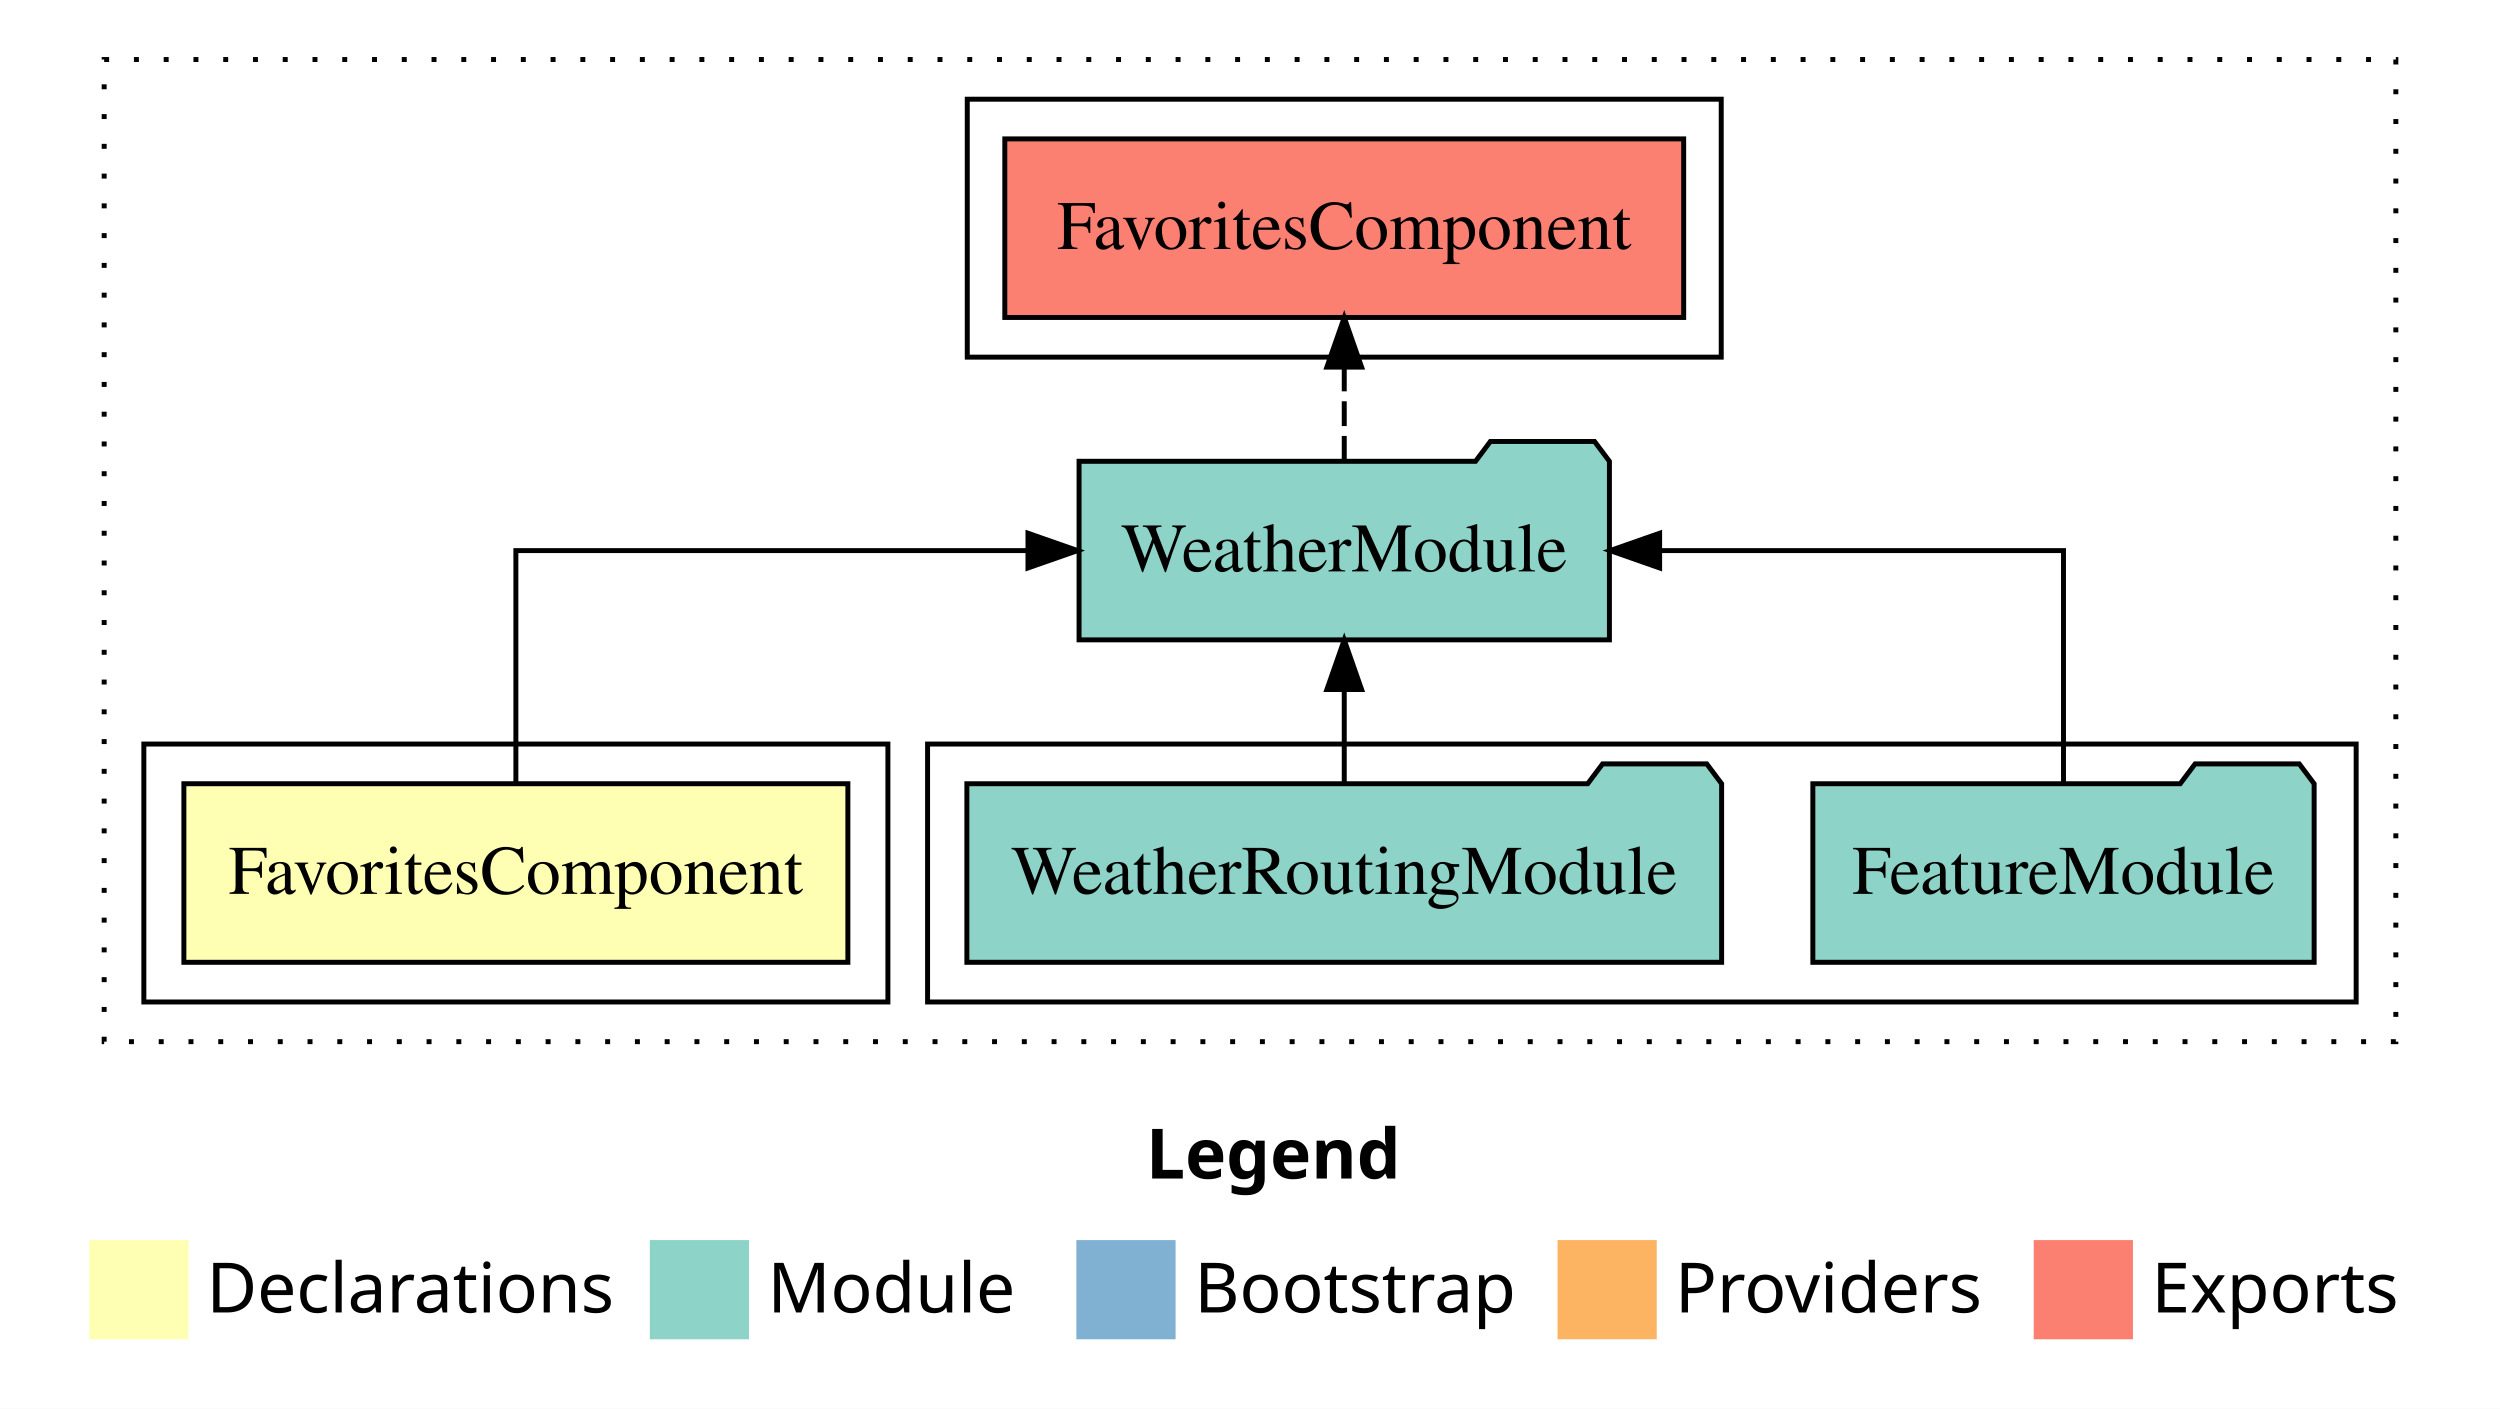
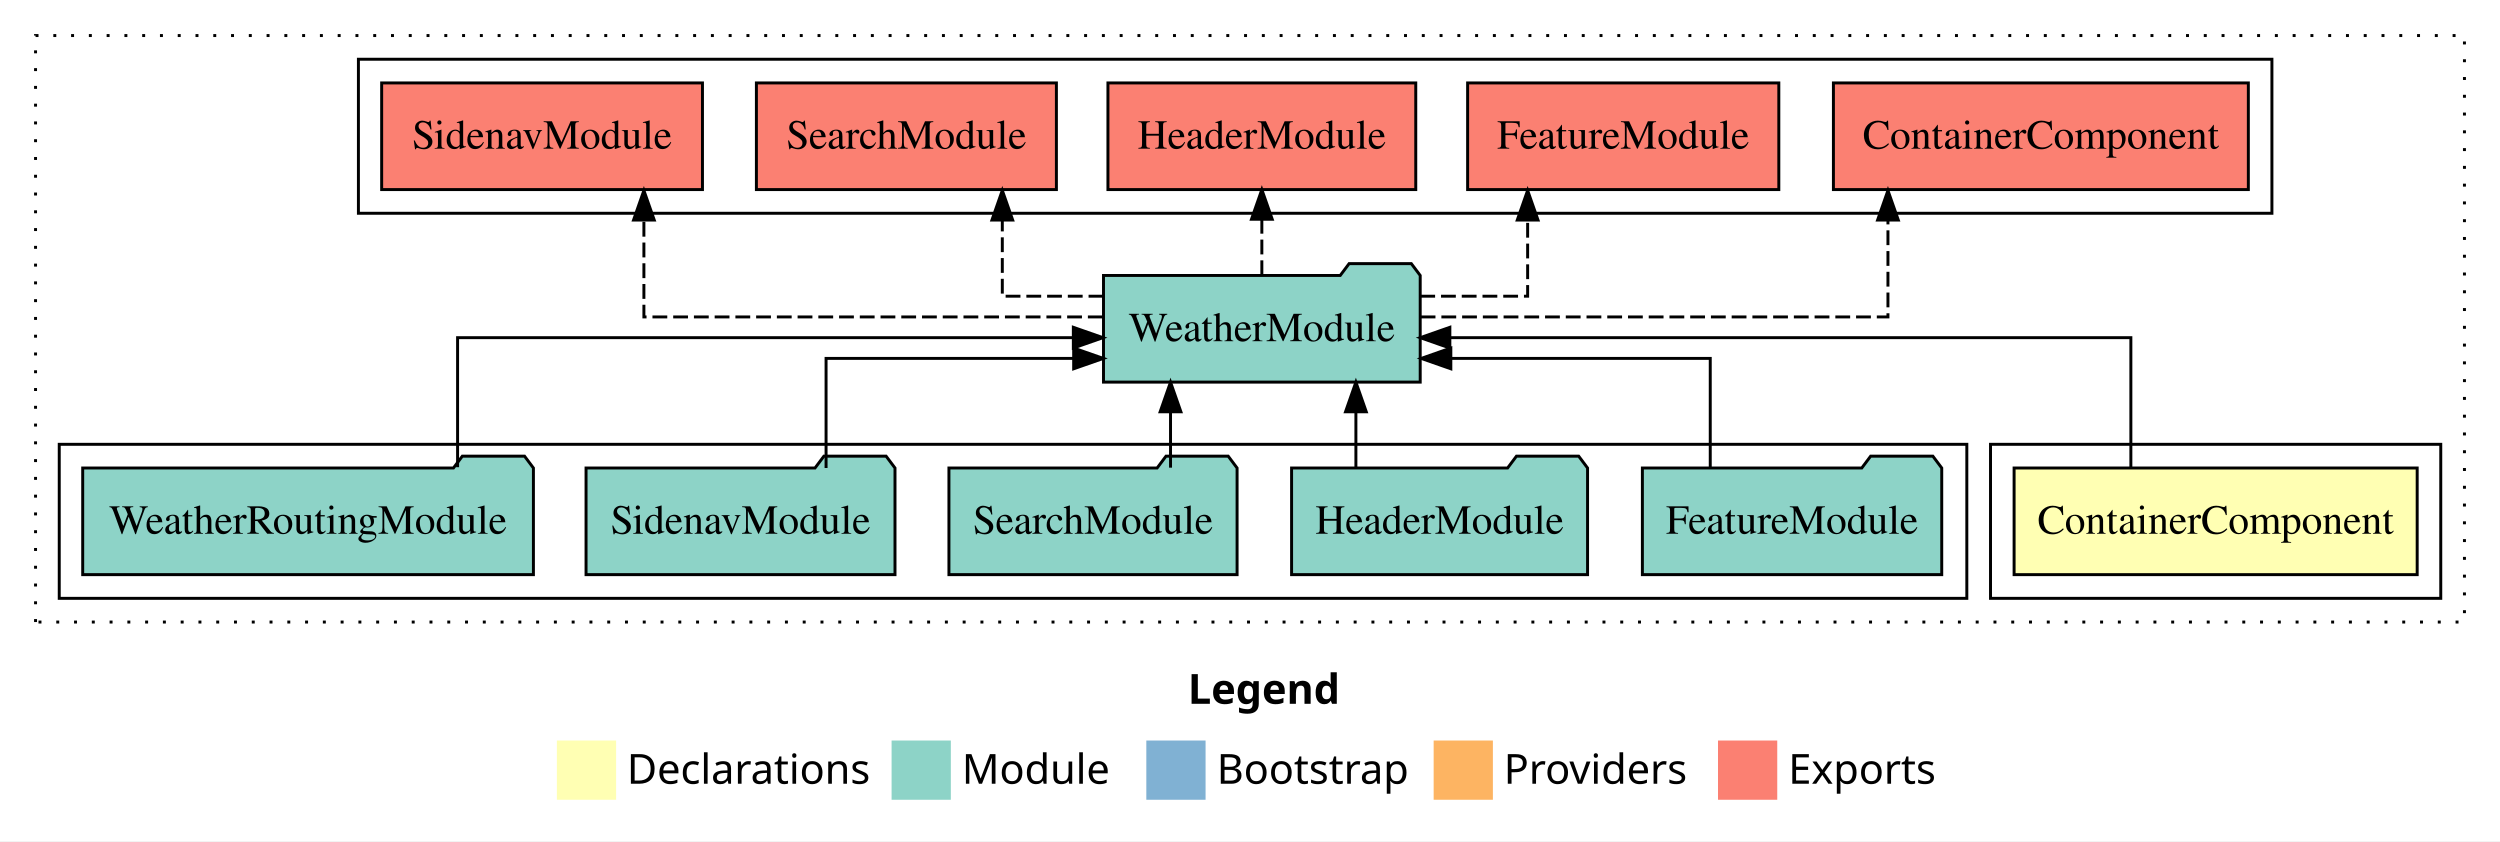
- <svg xmlns="http://www.w3.org/2000/svg" width="504pt" height="284pt" viewBox="0.00 0.00 504.00 284.00">
+ <svg xmlns="http://www.w3.org/2000/svg" width="844pt" height="284pt" viewBox="0.00 0.00 844.00 284.00">
  <g id="graph0" class="graph" transform="scale(1 1) rotate(0) translate(4 280)">
-     <polygon fill="white" stroke="transparent" points="-4,4 -4,-280 500,-280 500,4 -4,4" />
-     <text text-anchor="start" x="227.01" y="-42.4" font-family="sans-serif" font-weight="bold" font-size="14.00">Legend</text>
-     <polygon fill="#ffffb3" stroke="transparent" points="14,-10 14,-30 34,-30 34,-10 14,-10" />
-     <text text-anchor="start" x="37.63" y="-15.4" font-family="sans-serif" font-size="14.00">  Declarations</text>
-     <polygon fill="#8dd3c7" stroke="transparent" points="127,-10 127,-30 147,-30 147,-10 127,-10" />
-     <text text-anchor="start" x="150.73" y="-15.4" font-family="sans-serif" font-size="14.00">  Module</text>
-     <polygon fill="#80b1d3" stroke="transparent" points="213,-10 213,-30 233,-30 233,-10 213,-10" />
-     <text text-anchor="start" x="236.78" y="-15.4" font-family="sans-serif" font-size="14.00">  Bootstrap</text>
-     <polygon fill="#fdb462" stroke="transparent" points="310,-10 310,-30 330,-30 330,-10 310,-10" />
-     <text text-anchor="start" x="333.67" y="-15.4" font-family="sans-serif" font-size="14.00">  Providers</text>
-     <polygon fill="#fb8072" stroke="transparent" points="406,-10 406,-30 426,-30 426,-10 406,-10" />
-     <text text-anchor="start" x="429.73" y="-15.4" font-family="sans-serif" font-size="14.00">  Exports</text>
+     <polygon fill="white" stroke="transparent" points="-4,4 -4,-280 840,-280 840,4 -4,4" />
+     <text text-anchor="start" x="397.01" y="-42.4" font-family="sans-serif" font-weight="bold" font-size="14.00">Legend</text>
+     <polygon fill="#ffffb3" stroke="transparent" points="184,-10 184,-30 204,-30 204,-10 184,-10" />
+     <text text-anchor="start" x="207.63" y="-15.4" font-family="sans-serif" font-size="14.00">  Declarations</text>
+     <polygon fill="#8dd3c7" stroke="transparent" points="297,-10 297,-30 317,-30 317,-10 297,-10" />
+     <text text-anchor="start" x="320.73" y="-15.4" font-family="sans-serif" font-size="14.00">  Module</text>
+     <polygon fill="#80b1d3" stroke="transparent" points="383,-10 383,-30 403,-30 403,-10 383,-10" />
+     <text text-anchor="start" x="406.78" y="-15.4" font-family="sans-serif" font-size="14.00">  Bootstrap</text>
+     <polygon fill="#fdb462" stroke="transparent" points="480,-10 480,-30 500,-30 500,-10 480,-10" />
+     <text text-anchor="start" x="503.67" y="-15.4" font-family="sans-serif" font-size="14.00">  Providers</text>
+     <polygon fill="#fb8072" stroke="transparent" points="576,-10 576,-30 596,-30 596,-10 576,-10" />
+     <text text-anchor="start" x="599.73" y="-15.4" font-family="sans-serif" font-size="14.00">  Exports</text>
    <g id="clust1" class="cluster">
-       <polygon fill="none" stroke="black" stroke-dasharray="1,5" points="17,-70 17,-268 479,-268 479,-70 17,-70" />
+       <polygon fill="none" stroke="black" stroke-dasharray="1,5" points="8,-70 8,-268 828,-268 828,-70 8,-70" />
+     </g>
+     <g id="clust2" class="cluster">
+       <polygon fill="none" stroke="black" points="668,-78 668,-130 820,-130 820,-78 668,-78" />
+     </g>
+     <g id="clust5" class="cluster">
+       <polygon fill="none" stroke="black" points="117,-208 117,-260 763,-260 763,-208 117,-208" />
    </g>
    <g id="clust4" class="cluster">
-       <polygon fill="none" stroke="black" points="183,-78 183,-130 471,-130 471,-78 183,-78" />
-     </g>
-     <g id="clust5" class="cluster">
-       <polygon fill="none" stroke="black" points="191,-208 191,-260 343,-260 343,-208 191,-208" />
-     </g>
-     <g id="clust2" class="cluster">
-       <polygon fill="none" stroke="black" points="25,-78 25,-130 175,-130 175,-78 25,-78" />
+       <polygon fill="none" stroke="black" points="16,-78 16,-130 660,-130 660,-78 16,-78" />
    </g>
    <g id="node1" class="node">
-       <polygon fill="#ffffb3" stroke="black" points="166.93,-122 33.07,-122 33.07,-86 166.93,-86 166.93,-122" />
-       <text text-anchor="middle" x="100" y="-99.8" font-family="Times,serif" font-size="14.00">FavoritesComponent</text>
+       <polygon fill="#ffffb3" stroke="black" points="812.04,-122 675.96,-122 675.96,-86 812.04,-86 812.04,-122" />
+       <text text-anchor="middle" x="744" y="-99.8" font-family="Times,serif" font-size="14.00">ContainerComponent</text>
    </g>
    <g id="node2" class="node">
-       <polygon fill="#8dd3c7" stroke="black" points="320.46,-187 317.46,-191 296.46,-191 293.46,-187 213.54,-187 213.54,-151 320.46,-151 320.46,-187" />
-       <text text-anchor="middle" x="267" y="-164.8" font-family="Times,serif" font-size="14.00">WeatherModule</text>
+       <polygon fill="#8dd3c7" stroke="black" points="475.46,-187 472.46,-191 451.46,-191 448.46,-187 368.54,-187 368.54,-151 475.46,-151 475.46,-187" />
+       <text text-anchor="middle" x="422" y="-164.8" font-family="Times,serif" font-size="14.00">WeatherModule</text>
    </g>
    <g id="edge1" class="edge">
-       <path fill="none" stroke="black" d="M100,-122.11C100,-141.34 100,-169 100,-169 100,-169 203.24,-169 203.24,-169" />
-       <polygon fill="black" stroke="black" points="203.24,-172.5 213.24,-169 203.24,-165.5 203.24,-172.5" />
+       <path fill="none" stroke="black" d="M715.38,-122.27C715.38,-140.56 715.38,-166 715.38,-166 715.38,-166 485.47,-166 485.47,-166" />
+       <polygon fill="black" stroke="black" points="485.47,-162.5 475.47,-166 485.47,-169.5 485.47,-162.5" />
+     </g>
+     <g id="node8" class="node">
+       <polygon fill="#fb8072" stroke="black" points="755.04,-252 614.96,-252 614.96,-216 755.04,-216 755.04,-252" />
+       <text text-anchor="middle" x="685" y="-229.8" font-family="Times,serif" font-size="14.00">ContainerComponent </text>
+     </g>
+     <g id="edge7" class="edge">
+       <path fill="none" stroke="black" stroke-dasharray="5,2" d="M475.61,-173C538.23,-173 633.37,-173 633.37,-173 633.37,-173 633.37,-205.7 633.37,-205.7" />
+       <polygon fill="black" stroke="black" points="629.87,-205.7 633.37,-215.7 636.87,-205.7 629.87,-205.7" />
+     </g>
+     <g id="node9" class="node">
+       <polygon fill="#fb8072" stroke="black" points="596.53,-252 491.47,-252 491.47,-216 596.53,-216 596.53,-252" />
+       <text text-anchor="middle" x="544" y="-229.8" font-family="Times,serif" font-size="14.00">FeatureModule </text>
+     </g>
+     <g id="edge8" class="edge">
+       <path fill="none" stroke="black" stroke-dasharray="5,2" d="M475.49,-180C494.71,-180 511.73,-180 511.73,-180 511.73,-180 511.73,-205.72 511.73,-205.72" />
+       <polygon fill="black" stroke="black" points="508.23,-205.72 511.73,-215.72 515.23,-205.72 508.23,-205.72" />
+     </g>
+     <g id="node10" class="node">
+       <polygon fill="#fb8072" stroke="black" points="473.96,-252 370.04,-252 370.04,-216 473.96,-216 473.96,-252" />
+       <text text-anchor="middle" x="422" y="-229.8" font-family="Times,serif" font-size="14.00">HeaderModule </text>
+     </g>
+     <g id="edge9" class="edge">
+       <path fill="none" stroke="black" stroke-dasharray="5,2" d="M422,-187.11C422,-187.11 422,-205.99 422,-205.99" />
+       <polygon fill="black" stroke="black" points="418.5,-205.99 422,-215.99 425.5,-205.99 418.5,-205.99" />
+     </g>
+     <g id="node11" class="node">
+       <polygon fill="#fb8072" stroke="black" points="352.64,-252 251.36,-252 251.36,-216 352.64,-216 352.64,-252" />
+       <text text-anchor="middle" x="302" y="-229.8" font-family="Times,serif" font-size="14.00">SearchModule </text>
+     </g>
+     <g id="edge10" class="edge">
+       <path fill="none" stroke="black" stroke-dasharray="5,2" d="M368.5,-180C350.26,-180 334.38,-180 334.38,-180 334.38,-180 334.38,-205.72 334.38,-205.72" />
+       <polygon fill="black" stroke="black" points="330.88,-205.72 334.38,-215.72 337.88,-205.72 330.88,-205.72" />
+     </g>
+     <g id="node12" class="node">
+       <polygon fill="#fb8072" stroke="black" points="233.15,-252 124.85,-252 124.85,-216 233.15,-216 233.15,-252" />
+       <text text-anchor="middle" x="179" y="-229.8" font-family="Times,serif" font-size="14.00">SidenavModule </text>
+     </g>
+     <g id="edge11" class="edge">
+       <path fill="none" stroke="black" stroke-dasharray="5,2" d="M368.27,-173C306.46,-173 213.38,-173 213.38,-173 213.38,-173 213.38,-205.7 213.38,-205.7" />
+       <polygon fill="black" stroke="black" points="209.88,-205.7 213.38,-215.7 216.88,-205.7 209.88,-205.7" />
+     </g>
+     <g id="node3" class="node">
+       <polygon fill="#8dd3c7" stroke="black" points="651.53,-122 648.53,-126 627.53,-126 624.53,-122 550.47,-122 550.47,-86 651.53,-86 651.53,-122" />
+       <text text-anchor="middle" x="601" y="-99.8" font-family="Times,serif" font-size="14.00">FeatureModule</text>
+     </g>
+     <g id="edge2" class="edge">
+       <path fill="none" stroke="black" d="M573.38,-122.01C573.38,-138.05 573.38,-159 573.38,-159 573.38,-159 485.8,-159 485.8,-159" />
+       <polygon fill="black" stroke="black" points="485.8,-155.5 475.8,-159 485.8,-162.5 485.8,-155.5" />
+     </g>
+     <g id="node4" class="node">
+       <polygon fill="#8dd3c7" stroke="black" points="531.96,-122 528.96,-126 507.96,-126 504.96,-122 432.04,-122 432.04,-86 531.96,-86 531.96,-122" />
+       <text text-anchor="middle" x="482" y="-99.8" font-family="Times,serif" font-size="14.00">HeaderModule</text>
+     </g>
+     <g id="edge3" class="edge">
+       <path fill="none" stroke="black" d="M453.75,-122.11C453.75,-122.11 453.75,-140.99 453.75,-140.99" />
+       <polygon fill="black" stroke="black" points="450.25,-140.99 453.75,-150.99 457.25,-140.99 450.25,-140.99" />
    </g>
    <g id="node5" class="node">
-       <polygon fill="#fb8072" stroke="black" points="335.43,-252 198.57,-252 198.57,-216 335.43,-216 335.43,-252" />
-       <text text-anchor="middle" x="267" y="-229.8" font-family="Times,serif" font-size="14.00">FavoritesComponent </text>
+       <polygon fill="#8dd3c7" stroke="black" points="413.64,-122 410.64,-126 389.64,-126 386.64,-122 316.36,-122 316.36,-86 413.64,-86 413.64,-122" />
+       <text text-anchor="middle" x="365" y="-99.8" font-family="Times,serif" font-size="14.00">SearchModule</text>
    </g>
    <g id="edge4" class="edge">
-       <path fill="none" stroke="black" stroke-dasharray="5,2" d="M267,-187.11C267,-187.11 267,-205.99 267,-205.99" />
-       <polygon fill="black" stroke="black" points="263.5,-205.99 267,-215.99 270.5,-205.99 263.5,-205.99" />
+       <path fill="none" stroke="black" d="M391.17,-122.11C391.17,-122.11 391.17,-140.99 391.17,-140.99" />
+       <polygon fill="black" stroke="black" points="387.67,-140.99 391.17,-150.99 394.67,-140.99 387.67,-140.99" />
    </g>
-     <g id="node3" class="node">
-       <polygon fill="#8dd3c7" stroke="black" points="462.53,-122 459.53,-126 438.53,-126 435.53,-122 361.47,-122 361.47,-86 462.53,-86 462.53,-122" />
-       <text text-anchor="middle" x="412" y="-99.8" font-family="Times,serif" font-size="14.00">FeatureModule</text>
+     <g id="node6" class="node">
+       <polygon fill="#8dd3c7" stroke="black" points="298.15,-122 295.15,-126 274.15,-126 271.15,-122 193.85,-122 193.85,-86 298.15,-86 298.15,-122" />
+       <text text-anchor="middle" x="246" y="-99.8" font-family="Times,serif" font-size="14.00">SidenavModule</text>
    </g>
-     <g id="edge2" class="edge">
-       <path fill="none" stroke="black" d="M412,-122.11C412,-141.34 412,-169 412,-169 412,-169 330.58,-169 330.58,-169" />
-       <polygon fill="black" stroke="black" points="330.58,-165.5 320.58,-169 330.58,-172.5 330.58,-165.5" />
+     <g id="edge5" class="edge">
+       <path fill="none" stroke="black" d="M274.88,-122.01C274.88,-138.05 274.88,-159 274.88,-159 274.88,-159 358.47,-159 358.47,-159" />
+       <polygon fill="black" stroke="black" points="358.47,-162.5 368.47,-159 358.47,-155.5 358.47,-162.5" />
    </g>
-     <g id="node4" class="node">
-       <polygon fill="#8dd3c7" stroke="black" points="343.08,-122 340.08,-126 319.08,-126 316.08,-122 190.92,-122 190.92,-86 343.08,-86 343.08,-122" />
-       <text text-anchor="middle" x="267" y="-99.8" font-family="Times,serif" font-size="14.00">WeatherRoutingModule</text>
+     <g id="node7" class="node">
+       <polygon fill="#8dd3c7" stroke="black" points="176.08,-122 173.08,-126 152.08,-126 149.08,-122 23.92,-122 23.92,-86 176.08,-86 176.08,-122" />
+       <text text-anchor="middle" x="100" y="-99.8" font-family="Times,serif" font-size="14.00">WeatherRoutingModule</text>
    </g>
-     <g id="edge3" class="edge">
-       <path fill="none" stroke="black" d="M267,-122.11C267,-122.11 267,-140.99 267,-140.99" />
-       <polygon fill="black" stroke="black" points="263.5,-140.99 267,-150.99 270.5,-140.99 263.5,-140.99" />
+     <g id="edge6" class="edge">
+       <path fill="none" stroke="black" d="M150.48,-122.27C150.48,-140.56 150.48,-166 150.48,-166 150.48,-166 358.36,-166 358.36,-166" />
+       <polygon fill="black" stroke="black" points="358.36,-169.5 368.36,-166 358.36,-162.5 358.36,-169.5" />
    </g>
  </g>
</svg>
